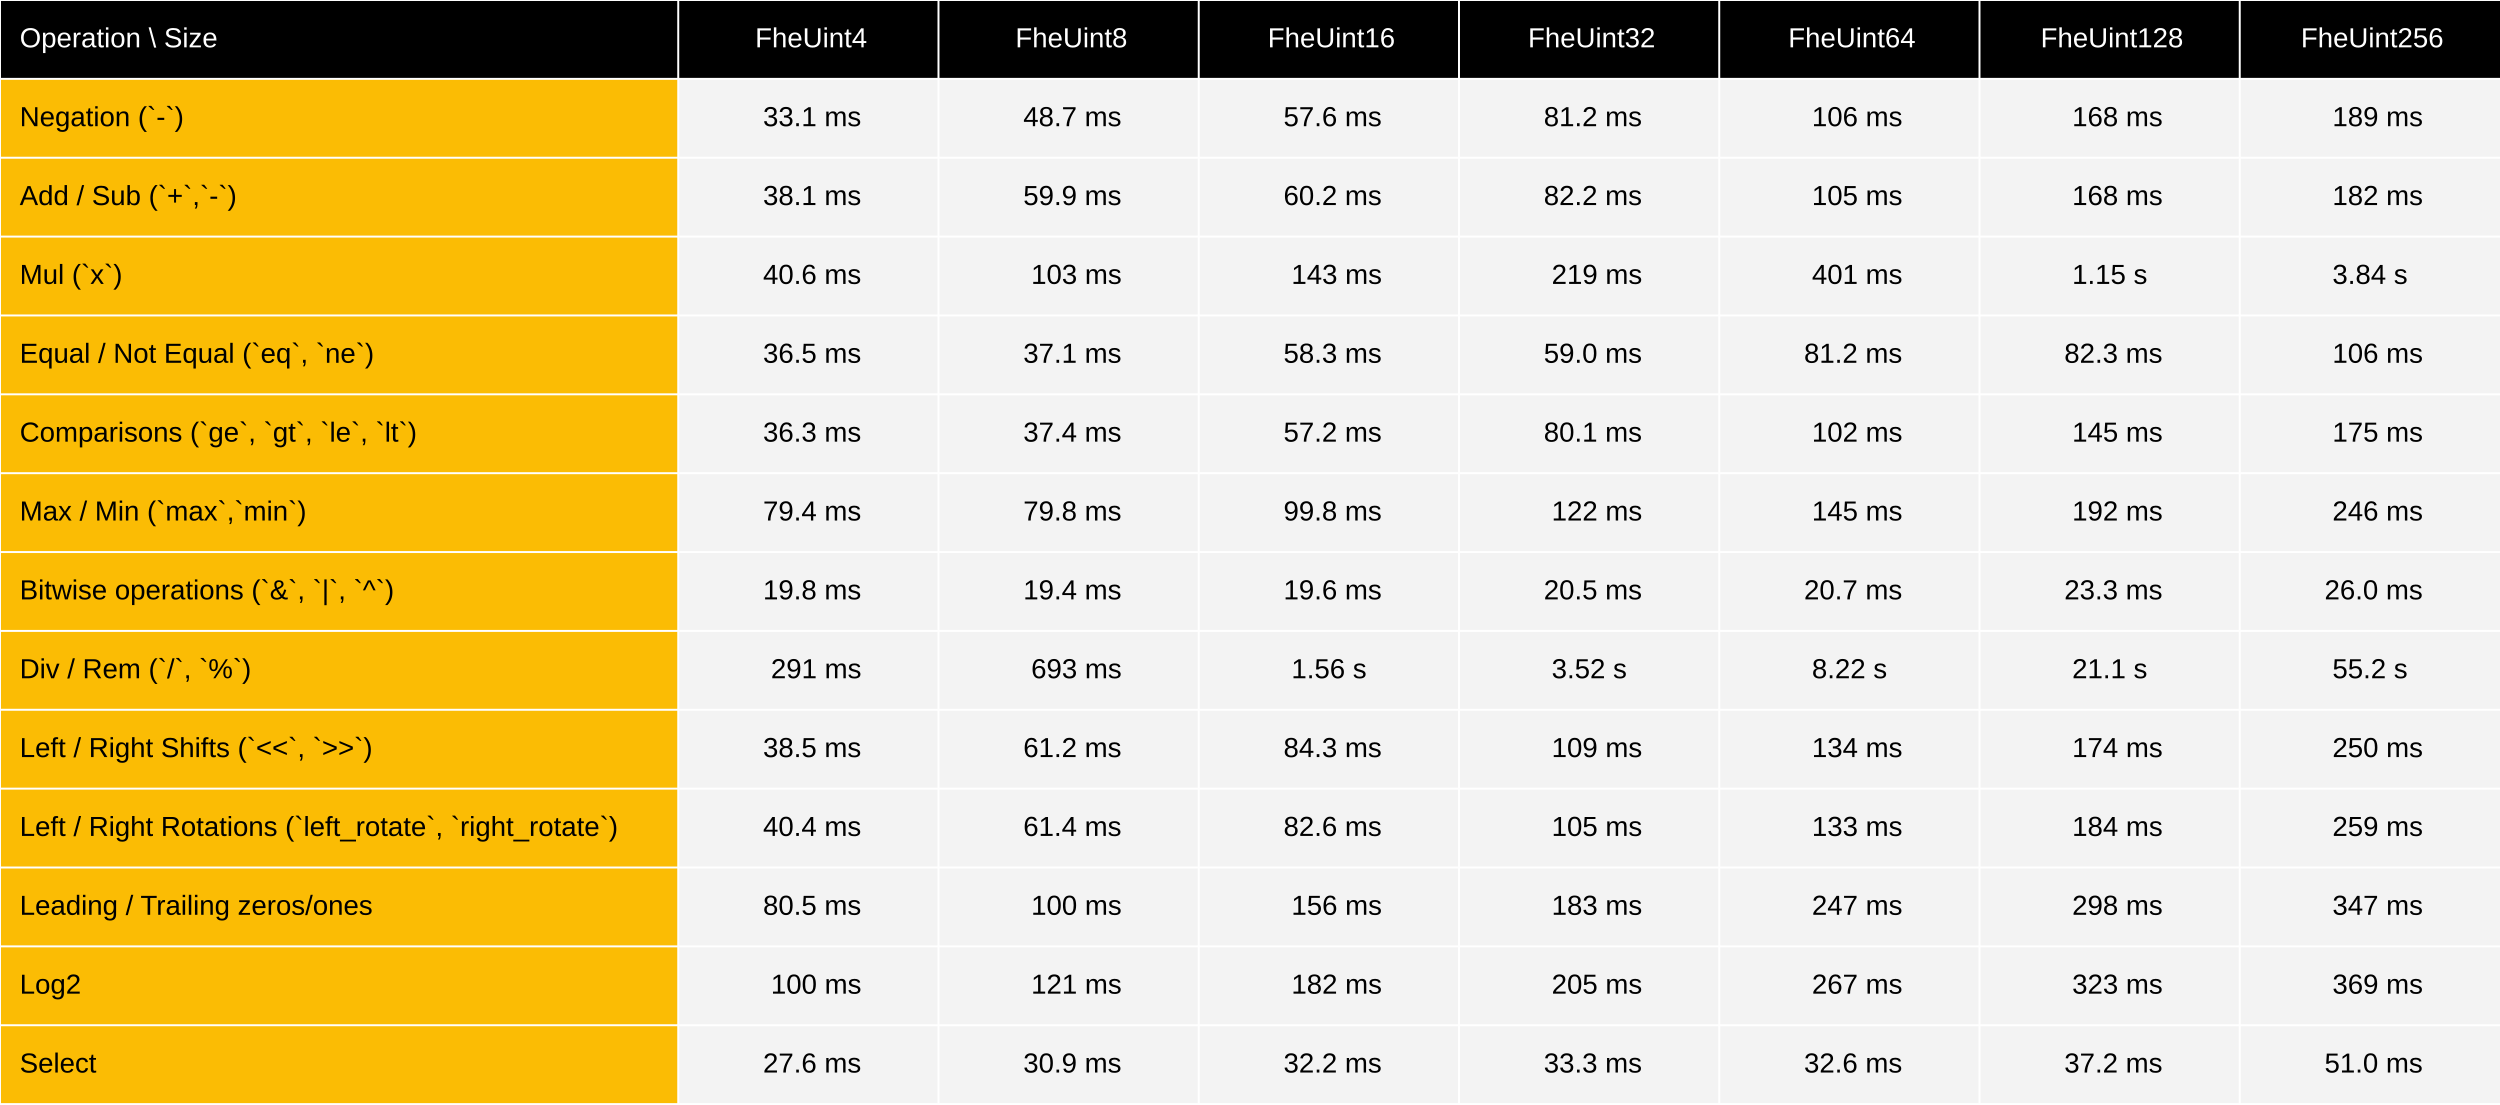
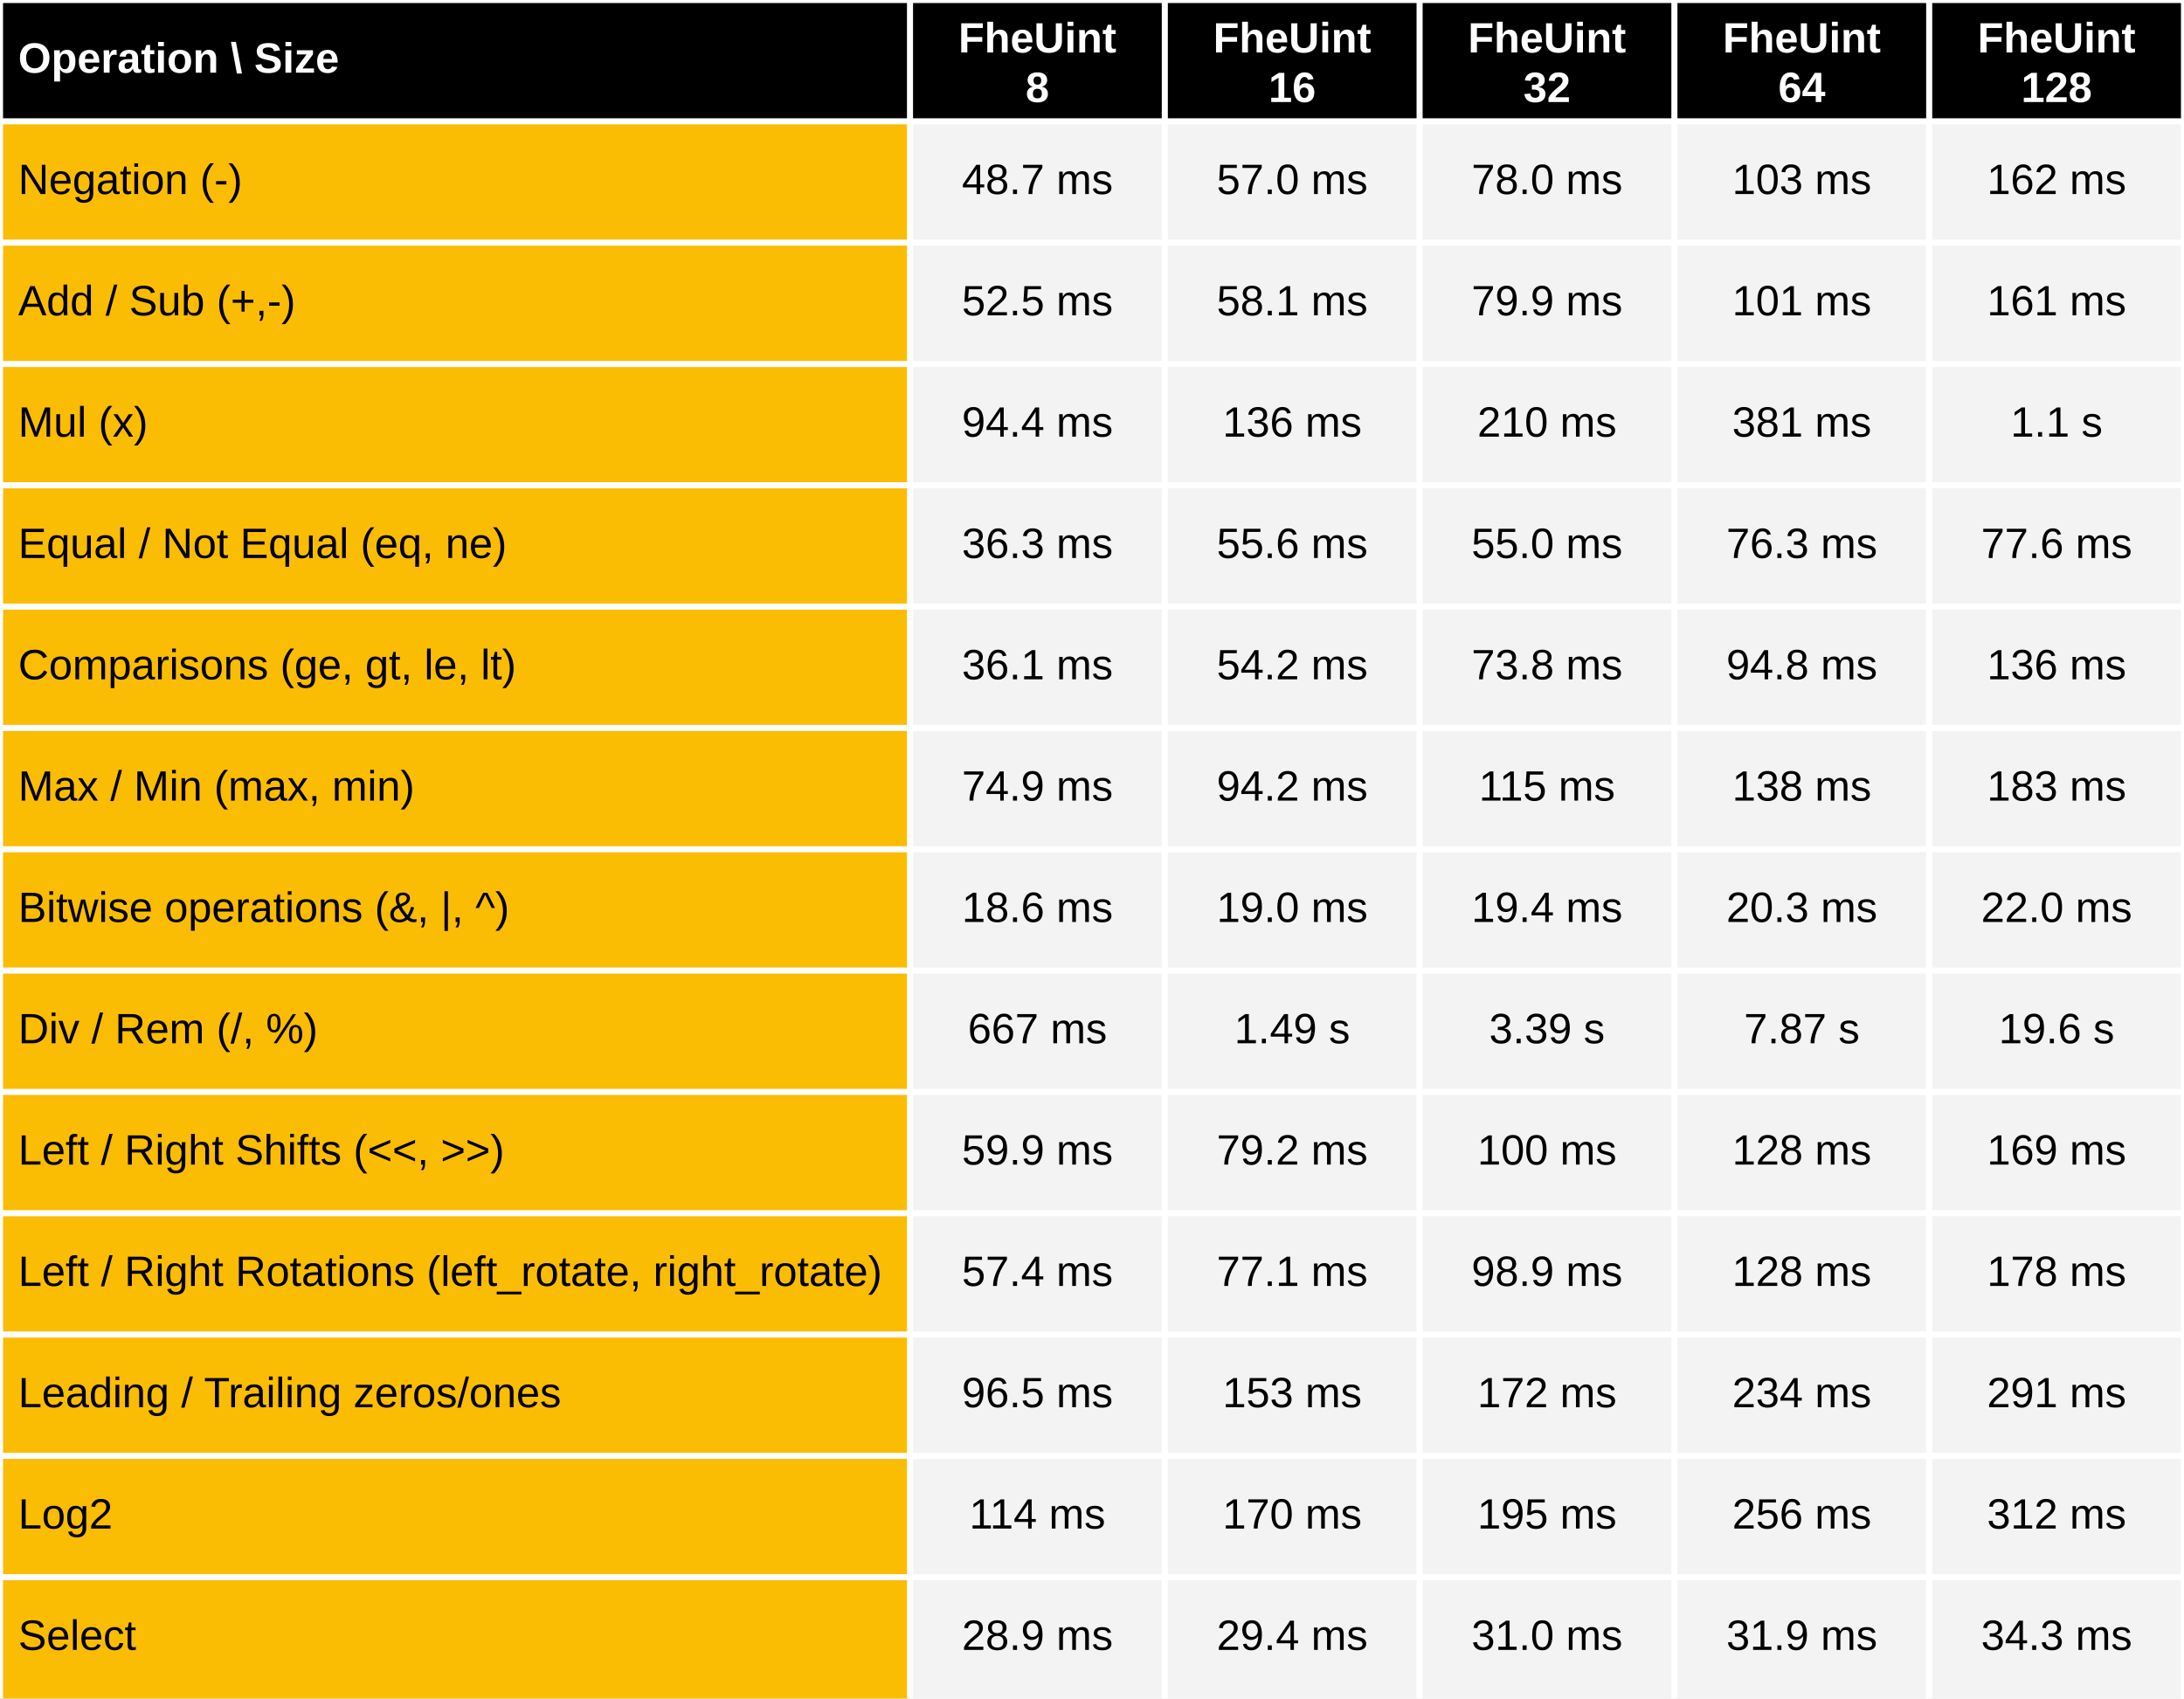
- <svg xmlns="http://www.w3.org/2000/svg" width="1268.0" height="560" viewBox="0 0 1268.0 560">
-   <rect x="0" y="0" width="1268.0" height="40" fill="black" />
-   <text x="10" y="24.0" fill="white" font-family="Arial" font-size="14">Operation \ Size</text>
-   <text x="383.0" y="24.0" fill="white" font-family="Arial" font-size="14">FheUint4</text>
-   <text x="515.0" y="24.0" fill="white" font-family="Arial" font-size="14">FheUint8</text>
-   <text x="643.0" y="24.0" fill="white" font-family="Arial" font-size="14">FheUint16</text>
-   <text x="775.0" y="24.0" fill="white" font-family="Arial" font-size="14">FheUint32</text>
-   <text x="907.0" y="24.0" fill="white" font-family="Arial" font-size="14">FheUint64</text>
-   <text x="1035.0" y="24.0" fill="white" font-family="Arial" font-size="14">FheUint128</text>
-   <text x="1167.0" y="24.0" fill="white" font-family="Arial" font-size="14">FheUint256</text>
-   <rect x="0" y="40" width="1268.0" height="40" fill="#fbbc04" />
-   <text x="10" y="64.0" fill="black" font-family="Arial" font-size="14">Negation (`-`)</text>
-   <rect x="344.0" y="40" width="1268.0" height="40" fill="#f3f3f3" />
-   <text x="387.0" y="64.0" fill="black" font-family="Arial" font-size="14">33.1 ms</text>
-   <rect x="476.0" y="40" width="1268.0" height="40" fill="#f3f3f3" />
-   <text x="519.0" y="64.0" fill="black" font-family="Arial" font-size="14">48.7 ms</text>
-   <rect x="608.0" y="40" width="1268.0" height="40" fill="#f3f3f3" />
-   <text x="651.0" y="64.0" fill="black" font-family="Arial" font-size="14">57.6 ms</text>
-   <rect x="740.0" y="40" width="1268.0" height="40" fill="#f3f3f3" />
-   <text x="783.0" y="64.0" fill="black" font-family="Arial" font-size="14">81.2 ms</text>
-   <rect x="872.0" y="40" width="1268.0" height="40" fill="#f3f3f3" />
-   <text x="919.0" y="64.0" fill="black" font-family="Arial" font-size="14">106 ms</text>
-   <rect x="1004.0" y="40" width="1268.0" height="40" fill="#f3f3f3" />
-   <text x="1051.0" y="64.0" fill="black" font-family="Arial" font-size="14">168 ms</text>
-   <rect x="1136.0" y="40" width="1268.0" height="40" fill="#f3f3f3" />
-   <text x="1183.0" y="64.0" fill="black" font-family="Arial" font-size="14">189 ms</text>
-   <rect x="0" y="80" width="1268.0" height="40" fill="#fbbc04" />
-   <text x="10" y="104.0" fill="black" font-family="Arial" font-size="14">Add / Sub (`+`,`-`)</text>
-   <rect x="344.0" y="80" width="1268.0" height="40" fill="#f3f3f3" />
-   <text x="387.0" y="104.0" fill="black" font-family="Arial" font-size="14">38.1 ms</text>
-   <rect x="476.0" y="80" width="1268.0" height="40" fill="#f3f3f3" />
-   <text x="519.0" y="104.0" fill="black" font-family="Arial" font-size="14">59.9 ms</text>
-   <rect x="608.0" y="80" width="1268.0" height="40" fill="#f3f3f3" />
-   <text x="651.0" y="104.0" fill="black" font-family="Arial" font-size="14">60.2 ms</text>
-   <rect x="740.0" y="80" width="1268.0" height="40" fill="#f3f3f3" />
-   <text x="783.0" y="104.0" fill="black" font-family="Arial" font-size="14">82.2 ms</text>
-   <rect x="872.0" y="80" width="1268.0" height="40" fill="#f3f3f3" />
-   <text x="919.0" y="104.0" fill="black" font-family="Arial" font-size="14">105 ms</text>
-   <rect x="1004.0" y="80" width="1268.0" height="40" fill="#f3f3f3" />
-   <text x="1051.0" y="104.0" fill="black" font-family="Arial" font-size="14">168 ms</text>
-   <rect x="1136.0" y="80" width="1268.0" height="40" fill="#f3f3f3" />
-   <text x="1183.0" y="104.0" fill="black" font-family="Arial" font-size="14">182 ms</text>
-   <rect x="0" y="120" width="1268.0" height="40" fill="#fbbc04" />
-   <text x="10" y="144.0" fill="black" font-family="Arial" font-size="14">Mul (`x`)</text>
-   <rect x="344.0" y="120" width="1268.0" height="40" fill="#f3f3f3" />
-   <text x="387.0" y="144.0" fill="black" font-family="Arial" font-size="14">40.6 ms</text>
-   <rect x="476.0" y="120" width="1268.0" height="40" fill="#f3f3f3" />
-   <text x="523.0" y="144.0" fill="black" font-family="Arial" font-size="14">103 ms</text>
-   <rect x="608.0" y="120" width="1268.0" height="40" fill="#f3f3f3" />
-   <text x="655.0" y="144.0" fill="black" font-family="Arial" font-size="14">143 ms</text>
-   <rect x="740.0" y="120" width="1268.0" height="40" fill="#f3f3f3" />
-   <text x="787.0" y="144.0" fill="black" font-family="Arial" font-size="14">219 ms</text>
-   <rect x="872.0" y="120" width="1268.0" height="40" fill="#f3f3f3" />
-   <text x="919.0" y="144.0" fill="black" font-family="Arial" font-size="14">401 ms</text>
-   <rect x="1004.0" y="120" width="1268.0" height="40" fill="#f3f3f3" />
-   <text x="1051.0" y="144.0" fill="black" font-family="Arial" font-size="14">1.15 s</text>
-   <rect x="1136.0" y="120" width="1268.0" height="40" fill="#f3f3f3" />
-   <text x="1183.0" y="144.0" fill="black" font-family="Arial" font-size="14">3.84 s</text>
-   <rect x="0" y="160" width="1268.0" height="40" fill="#fbbc04" />
-   <text x="10" y="184.0" fill="black" font-family="Arial" font-size="14">Equal / Not Equal (`eq`, `ne`)</text>
-   <rect x="344.0" y="160" width="1268.0" height="40" fill="#f3f3f3" />
-   <text x="387.0" y="184.0" fill="black" font-family="Arial" font-size="14">36.5 ms</text>
-   <rect x="476.0" y="160" width="1268.0" height="40" fill="#f3f3f3" />
-   <text x="519.0" y="184.0" fill="black" font-family="Arial" font-size="14">37.1 ms</text>
-   <rect x="608.0" y="160" width="1268.0" height="40" fill="#f3f3f3" />
-   <text x="651.0" y="184.0" fill="black" font-family="Arial" font-size="14">58.3 ms</text>
-   <rect x="740.0" y="160" width="1268.0" height="40" fill="#f3f3f3" />
-   <text x="783.0" y="184.0" fill="black" font-family="Arial" font-size="14">59.0 ms</text>
-   <rect x="872.0" y="160" width="1268.0" height="40" fill="#f3f3f3" />
-   <text x="915.0" y="184.0" fill="black" font-family="Arial" font-size="14">81.2 ms</text>
-   <rect x="1004.0" y="160" width="1268.0" height="40" fill="#f3f3f3" />
-   <text x="1047.0" y="184.0" fill="black" font-family="Arial" font-size="14">82.3 ms</text>
-   <rect x="1136.0" y="160" width="1268.0" height="40" fill="#f3f3f3" />
-   <text x="1183.0" y="184.0" fill="black" font-family="Arial" font-size="14">106 ms</text>
-   <rect x="0" y="200" width="1268.0" height="40" fill="#fbbc04" />
-   <text x="10" y="224.0" fill="black" font-family="Arial" font-size="14">Comparisons  (`ge`, `gt`, `le`, `lt`)</text>
-   <rect x="344.0" y="200" width="1268.0" height="40" fill="#f3f3f3" />
-   <text x="387.0" y="224.0" fill="black" font-family="Arial" font-size="14">36.3 ms</text>
-   <rect x="476.0" y="200" width="1268.0" height="40" fill="#f3f3f3" />
-   <text x="519.0" y="224.0" fill="black" font-family="Arial" font-size="14">37.4 ms</text>
-   <rect x="608.0" y="200" width="1268.0" height="40" fill="#f3f3f3" />
-   <text x="651.0" y="224.0" fill="black" font-family="Arial" font-size="14">57.2 ms</text>
-   <rect x="740.0" y="200" width="1268.0" height="40" fill="#f3f3f3" />
-   <text x="783.0" y="224.0" fill="black" font-family="Arial" font-size="14">80.1 ms</text>
-   <rect x="872.0" y="200" width="1268.0" height="40" fill="#f3f3f3" />
-   <text x="919.0" y="224.0" fill="black" font-family="Arial" font-size="14">102 ms</text>
-   <rect x="1004.0" y="200" width="1268.0" height="40" fill="#f3f3f3" />
-   <text x="1051.0" y="224.0" fill="black" font-family="Arial" font-size="14">145 ms</text>
-   <rect x="1136.0" y="200" width="1268.0" height="40" fill="#f3f3f3" />
-   <text x="1183.0" y="224.0" fill="black" font-family="Arial" font-size="14">175 ms</text>
-   <rect x="0" y="240" width="1268.0" height="40" fill="#fbbc04" />
-   <text x="10" y="264.0" fill="black" font-family="Arial" font-size="14">Max / Min   (`max`,`min`)</text>
-   <rect x="344.0" y="240" width="1268.0" height="40" fill="#f3f3f3" />
-   <text x="387.0" y="264.0" fill="black" font-family="Arial" font-size="14">79.4 ms</text>
-   <rect x="476.0" y="240" width="1268.0" height="40" fill="#f3f3f3" />
-   <text x="519.0" y="264.0" fill="black" font-family="Arial" font-size="14">79.8 ms</text>
-   <rect x="608.0" y="240" width="1268.0" height="40" fill="#f3f3f3" />
-   <text x="651.0" y="264.0" fill="black" font-family="Arial" font-size="14">99.8 ms</text>
-   <rect x="740.0" y="240" width="1268.0" height="40" fill="#f3f3f3" />
-   <text x="787.0" y="264.0" fill="black" font-family="Arial" font-size="14">122 ms</text>
-   <rect x="872.0" y="240" width="1268.0" height="40" fill="#f3f3f3" />
-   <text x="919.0" y="264.0" fill="black" font-family="Arial" font-size="14">145 ms</text>
-   <rect x="1004.0" y="240" width="1268.0" height="40" fill="#f3f3f3" />
-   <text x="1051.0" y="264.0" fill="black" font-family="Arial" font-size="14">192 ms</text>
-   <rect x="1136.0" y="240" width="1268.0" height="40" fill="#f3f3f3" />
-   <text x="1183.0" y="264.0" fill="black" font-family="Arial" font-size="14">246 ms</text>
-   <rect x="0" y="280" width="1268.0" height="40" fill="#fbbc04" />
-   <text x="10" y="304.0" fill="black" font-family="Arial" font-size="14">Bitwise operations (`&amp;`, `|`, `^`)</text>
-   <rect x="344.0" y="280" width="1268.0" height="40" fill="#f3f3f3" />
-   <text x="387.0" y="304.0" fill="black" font-family="Arial" font-size="14">19.8 ms</text>
-   <rect x="476.0" y="280" width="1268.0" height="40" fill="#f3f3f3" />
-   <text x="519.0" y="304.0" fill="black" font-family="Arial" font-size="14">19.4 ms</text>
-   <rect x="608.0" y="280" width="1268.0" height="40" fill="#f3f3f3" />
-   <text x="651.0" y="304.0" fill="black" font-family="Arial" font-size="14">19.6 ms</text>
-   <rect x="740.0" y="280" width="1268.0" height="40" fill="#f3f3f3" />
-   <text x="783.0" y="304.0" fill="black" font-family="Arial" font-size="14">20.5 ms</text>
-   <rect x="872.0" y="280" width="1268.0" height="40" fill="#f3f3f3" />
-   <text x="915.0" y="304.0" fill="black" font-family="Arial" font-size="14">20.7 ms</text>
-   <rect x="1004.0" y="280" width="1268.0" height="40" fill="#f3f3f3" />
-   <text x="1047.0" y="304.0" fill="black" font-family="Arial" font-size="14">23.3 ms</text>
-   <rect x="1136.0" y="280" width="1268.0" height="40" fill="#f3f3f3" />
-   <text x="1179.0" y="304.0" fill="black" font-family="Arial" font-size="14">26.0 ms</text>
-   <rect x="0" y="320" width="1268.0" height="40" fill="#fbbc04" />
-   <text x="10" y="344.0" fill="black" font-family="Arial" font-size="14">Div / Rem  (`/`, `%`)</text>
-   <rect x="344.0" y="320" width="1268.0" height="40" fill="#f3f3f3" />
-   <text x="391.0" y="344.0" fill="black" font-family="Arial" font-size="14">291 ms</text>
-   <rect x="476.0" y="320" width="1268.0" height="40" fill="#f3f3f3" />
-   <text x="523.0" y="344.0" fill="black" font-family="Arial" font-size="14">693 ms</text>
-   <rect x="608.0" y="320" width="1268.0" height="40" fill="#f3f3f3" />
-   <text x="655.0" y="344.0" fill="black" font-family="Arial" font-size="14">1.56 s</text>
-   <rect x="740.0" y="320" width="1268.0" height="40" fill="#f3f3f3" />
-   <text x="787.0" y="344.0" fill="black" font-family="Arial" font-size="14">3.52 s</text>
-   <rect x="872.0" y="320" width="1268.0" height="40" fill="#f3f3f3" />
-   <text x="919.0" y="344.0" fill="black" font-family="Arial" font-size="14">8.22 s</text>
-   <rect x="1004.0" y="320" width="1268.0" height="40" fill="#f3f3f3" />
-   <text x="1051.0" y="344.0" fill="black" font-family="Arial" font-size="14">21.1 s</text>
-   <rect x="1136.0" y="320" width="1268.0" height="40" fill="#f3f3f3" />
-   <text x="1183.0" y="344.0" fill="black" font-family="Arial" font-size="14">55.2 s</text>
-   <rect x="0" y="360" width="1268.0" height="40" fill="#fbbc04" />
-   <text x="10" y="384.0" fill="black" font-family="Arial" font-size="14">Left / Right Shifts (`&lt;&lt;`, `&gt;&gt;`)</text>
-   <rect x="344.0" y="360" width="1268.0" height="40" fill="#f3f3f3" />
-   <text x="387.0" y="384.0" fill="black" font-family="Arial" font-size="14">38.5 ms</text>
-   <rect x="476.0" y="360" width="1268.0" height="40" fill="#f3f3f3" />
-   <text x="519.0" y="384.0" fill="black" font-family="Arial" font-size="14">61.2 ms</text>
-   <rect x="608.0" y="360" width="1268.0" height="40" fill="#f3f3f3" />
-   <text x="651.0" y="384.0" fill="black" font-family="Arial" font-size="14">84.3 ms</text>
-   <rect x="740.0" y="360" width="1268.0" height="40" fill="#f3f3f3" />
-   <text x="787.0" y="384.0" fill="black" font-family="Arial" font-size="14">109 ms</text>
-   <rect x="872.0" y="360" width="1268.0" height="40" fill="#f3f3f3" />
-   <text x="919.0" y="384.0" fill="black" font-family="Arial" font-size="14">134 ms</text>
-   <rect x="1004.0" y="360" width="1268.0" height="40" fill="#f3f3f3" />
-   <text x="1051.0" y="384.0" fill="black" font-family="Arial" font-size="14">174 ms</text>
-   <rect x="1136.0" y="360" width="1268.0" height="40" fill="#f3f3f3" />
-   <text x="1183.0" y="384.0" fill="black" font-family="Arial" font-size="14">250 ms</text>
-   <rect x="0" y="400" width="1268.0" height="40" fill="#fbbc04" />
-   <text x="10" y="424.0" fill="black" font-family="Arial" font-size="14">Left / Right Rotations (`left_rotate`, `right_rotate`)</text>
-   <rect x="344.0" y="400" width="1268.0" height="40" fill="#f3f3f3" />
-   <text x="387.0" y="424.0" fill="black" font-family="Arial" font-size="14">40.4 ms</text>
-   <rect x="476.0" y="400" width="1268.0" height="40" fill="#f3f3f3" />
-   <text x="519.0" y="424.0" fill="black" font-family="Arial" font-size="14">61.4 ms</text>
-   <rect x="608.0" y="400" width="1268.0" height="40" fill="#f3f3f3" />
-   <text x="651.0" y="424.0" fill="black" font-family="Arial" font-size="14">82.6 ms</text>
-   <rect x="740.0" y="400" width="1268.0" height="40" fill="#f3f3f3" />
-   <text x="787.0" y="424.0" fill="black" font-family="Arial" font-size="14">105 ms</text>
-   <rect x="872.0" y="400" width="1268.0" height="40" fill="#f3f3f3" />
-   <text x="919.0" y="424.0" fill="black" font-family="Arial" font-size="14">133 ms</text>
-   <rect x="1004.0" y="400" width="1268.0" height="40" fill="#f3f3f3" />
-   <text x="1051.0" y="424.0" fill="black" font-family="Arial" font-size="14">184 ms</text>
-   <rect x="1136.0" y="400" width="1268.0" height="40" fill="#f3f3f3" />
-   <text x="1183.0" y="424.0" fill="black" font-family="Arial" font-size="14">259 ms</text>
-   <rect x="0" y="440" width="1268.0" height="40" fill="#fbbc04" />
-   <text x="10" y="464.0" fill="black" font-family="Arial" font-size="14">Leading / Trailing zeros/ones</text>
-   <rect x="344.0" y="440" width="1268.0" height="40" fill="#f3f3f3" />
-   <text x="387.0" y="464.0" fill="black" font-family="Arial" font-size="14">80.5 ms</text>
-   <rect x="476.0" y="440" width="1268.0" height="40" fill="#f3f3f3" />
-   <text x="523.0" y="464.0" fill="black" font-family="Arial" font-size="14">100 ms</text>
-   <rect x="608.0" y="440" width="1268.0" height="40" fill="#f3f3f3" />
-   <text x="655.0" y="464.0" fill="black" font-family="Arial" font-size="14">156 ms</text>
-   <rect x="740.0" y="440" width="1268.0" height="40" fill="#f3f3f3" />
-   <text x="787.0" y="464.0" fill="black" font-family="Arial" font-size="14">183 ms</text>
-   <rect x="872.0" y="440" width="1268.0" height="40" fill="#f3f3f3" />
-   <text x="919.0" y="464.0" fill="black" font-family="Arial" font-size="14">247 ms</text>
-   <rect x="1004.0" y="440" width="1268.0" height="40" fill="#f3f3f3" />
-   <text x="1051.0" y="464.0" fill="black" font-family="Arial" font-size="14">298 ms</text>
-   <rect x="1136.0" y="440" width="1268.0" height="40" fill="#f3f3f3" />
-   <text x="1183.0" y="464.0" fill="black" font-family="Arial" font-size="14">347 ms</text>
-   <rect x="0" y="480" width="1268.0" height="40" fill="#fbbc04" />
-   <text x="10" y="504.0" fill="black" font-family="Arial" font-size="14">Log2</text>
-   <rect x="344.0" y="480" width="1268.0" height="40" fill="#f3f3f3" />
-   <text x="391.0" y="504.0" fill="black" font-family="Arial" font-size="14">100 ms</text>
-   <rect x="476.0" y="480" width="1268.0" height="40" fill="#f3f3f3" />
-   <text x="523.0" y="504.0" fill="black" font-family="Arial" font-size="14">121 ms</text>
-   <rect x="608.0" y="480" width="1268.0" height="40" fill="#f3f3f3" />
-   <text x="655.0" y="504.0" fill="black" font-family="Arial" font-size="14">182 ms</text>
-   <rect x="740.0" y="480" width="1268.0" height="40" fill="#f3f3f3" />
-   <text x="787.0" y="504.0" fill="black" font-family="Arial" font-size="14">205 ms</text>
-   <rect x="872.0" y="480" width="1268.0" height="40" fill="#f3f3f3" />
-   <text x="919.0" y="504.0" fill="black" font-family="Arial" font-size="14">267 ms</text>
-   <rect x="1004.0" y="480" width="1268.0" height="40" fill="#f3f3f3" />
-   <text x="1051.0" y="504.0" fill="black" font-family="Arial" font-size="14">323 ms</text>
-   <rect x="1136.0" y="480" width="1268.0" height="40" fill="#f3f3f3" />
-   <text x="1183.0" y="504.0" fill="black" font-family="Arial" font-size="14">369 ms</text>
-   <rect x="0" y="520" width="1268.0" height="40" fill="#fbbc04" />
-   <text x="10" y="544.0" fill="black" font-family="Arial" font-size="14">Select</text>
-   <rect x="344.0" y="520" width="1268.0" height="40" fill="#f3f3f3" />
-   <text x="387.0" y="544.0" fill="black" font-family="Arial" font-size="14">27.6 ms</text>
-   <rect x="476.0" y="520" width="1268.0" height="40" fill="#f3f3f3" />
-   <text x="519.0" y="544.0" fill="black" font-family="Arial" font-size="14">30.9 ms</text>
-   <rect x="608.0" y="520" width="1268.0" height="40" fill="#f3f3f3" />
-   <text x="651.0" y="544.0" fill="black" font-family="Arial" font-size="14">32.2 ms</text>
-   <rect x="740.0" y="520" width="1268.0" height="40" fill="#f3f3f3" />
-   <text x="783.0" y="544.0" fill="black" font-family="Arial" font-size="14">33.3 ms</text>
-   <rect x="872.0" y="520" width="1268.0" height="40" fill="#f3f3f3" />
-   <text x="915.0" y="544.0" fill="black" font-family="Arial" font-size="14">32.6 ms</text>
-   <rect x="1004.0" y="520" width="1268.0" height="40" fill="#f3f3f3" />
-   <text x="1047.0" y="544.0" fill="black" font-family="Arial" font-size="14">37.2 ms</text>
-   <rect x="1136.0" y="520" width="1268.0" height="40" fill="#f3f3f3" />
-   <text x="1179.0" y="544.0" fill="black" font-family="Arial" font-size="14">51.0 ms</text>
-   <line x1="0" y1="0" x2="0" y2="560" stroke="white" />
-   <line x1="344.0" y1="0" x2="344.0" y2="560" stroke="white" />
-   <line x1="476.0" y1="0" x2="476.0" y2="560" stroke="white" />
-   <line x1="608.0" y1="0" x2="608.0" y2="560" stroke="white" />
-   <line x1="740.0" y1="0" x2="740.0" y2="560" stroke="white" />
-   <line x1="872.0" y1="0" x2="872.0" y2="560" stroke="white" />
-   <line x1="1004.0" y1="0" x2="1004.0" y2="560" stroke="white" />
-   <line x1="1136.0" y1="0" x2="1136.0" y2="560" stroke="white" />
-   <line x1="0" y1="0" x2="1268.0" y2="0" stroke="white" />
-   <line x1="0" y1="40" x2="1268.0" y2="40" stroke="white" />
-   <line x1="0" y1="80" x2="1268.0" y2="80" stroke="white" />
-   <line x1="0" y1="120" x2="1268.0" y2="120" stroke="white" />
-   <line x1="0" y1="160" x2="1268.0" y2="160" stroke="white" />
-   <line x1="0" y1="200" x2="1268.0" y2="200" stroke="white" />
-   <line x1="0" y1="240" x2="1268.0" y2="240" stroke="white" />
-   <line x1="0" y1="280" x2="1268.0" y2="280" stroke="white" />
-   <line x1="0" y1="320" x2="1268.0" y2="320" stroke="white" />
-   <line x1="0" y1="360" x2="1268.0" y2="360" stroke="white" />
-   <line x1="0" y1="400" x2="1268.0" y2="400" stroke="white" />
-   <line x1="0" y1="440" x2="1268.0" y2="440" stroke="white" />
-   <line x1="0" y1="480" x2="1268.0" y2="480" stroke="white" />
-   <line x1="0" y1="520" x2="1268.0" y2="520" stroke="white" />
-   <line x1="0" y1="560" x2="1268.0" y2="560" stroke="white" />
+ <svg xmlns="http://www.w3.org/2000/svg" viewBox="0 0 720 560" preserveAspectRatio="meet" width="100%" height="560">
+   <rect x="0" y="0" width="720" height="40" fill="black" />
+   <text dominant-baseline="middle" text-anchor="start" font-family="Arial" font-size="14" font-weight="bold" fill="white" x="6" y="20.0">Operation \ Size</text>
+   <text dominant-baseline="middle" text-anchor="middle" font-family="Arial" font-size="14" font-weight="bold" fill="white" x="342.0" y="13.333">FheUint</text>
+   <text dominant-baseline="middle" text-anchor="middle" font-family="Arial" font-size="14" font-weight="bold" fill="white" x="342.0" y="29.667">8</text>
+   <text dominant-baseline="middle" text-anchor="middle" font-family="Arial" font-size="14" font-weight="bold" fill="white" x="426.0" y="13.333">FheUint</text>
+   <text dominant-baseline="middle" text-anchor="middle" font-family="Arial" font-size="14" font-weight="bold" fill="white" x="426.0" y="29.667">16</text>
+   <text dominant-baseline="middle" text-anchor="middle" font-family="Arial" font-size="14" font-weight="bold" fill="white" x="510.0" y="13.333">FheUint</text>
+   <text dominant-baseline="middle" text-anchor="middle" font-family="Arial" font-size="14" font-weight="bold" fill="white" x="510.0" y="29.667">32</text>
+   <text dominant-baseline="middle" text-anchor="middle" font-family="Arial" font-size="14" font-weight="bold" fill="white" x="594.0" y="13.333">FheUint</text>
+   <text dominant-baseline="middle" text-anchor="middle" font-family="Arial" font-size="14" font-weight="bold" fill="white" x="594.0" y="29.667">64</text>
+   <text dominant-baseline="middle" text-anchor="middle" font-family="Arial" font-size="14" font-weight="bold" fill="white" x="678.0" y="13.333">FheUint</text>
+   <text dominant-baseline="middle" text-anchor="middle" font-family="Arial" font-size="14" font-weight="bold" fill="white" x="678.0" y="29.667">128</text>
+   <rect x="0" y="40" width="300" height="520" fill="#fbbc04" />
+   <rect x="300" y="40" width="420" height="520" fill="#f3f3f3" />
+   <text dominant-baseline="middle" text-anchor="start" font-family="Arial" font-size="14" font-weight="normal" fill="black" x="6" y="60.0">Negation (-)</text>
+   <text dominant-baseline="middle" text-anchor="middle" font-family="Arial" font-size="14" font-weight="normal" fill="black" x="342.0" y="60.0">48.7 ms</text>
+   <text dominant-baseline="middle" text-anchor="middle" font-family="Arial" font-size="14" font-weight="normal" fill="black" x="426.0" y="60.0">57.0 ms</text>
+   <text dominant-baseline="middle" text-anchor="middle" font-family="Arial" font-size="14" font-weight="normal" fill="black" x="510.0" y="60.0">78.0 ms</text>
+   <text dominant-baseline="middle" text-anchor="middle" font-family="Arial" font-size="14" font-weight="normal" fill="black" x="594.0" y="60.0">103 ms</text>
+   <text dominant-baseline="middle" text-anchor="middle" font-family="Arial" font-size="14" font-weight="normal" fill="black" x="678.0" y="60.0">162 ms</text>
+   <text dominant-baseline="middle" text-anchor="start" font-family="Arial" font-size="14" font-weight="normal" fill="black" x="6" y="100.0">Add / Sub (+,-)</text>
+   <text dominant-baseline="middle" text-anchor="middle" font-family="Arial" font-size="14" font-weight="normal" fill="black" x="342.0" y="100.0">52.5 ms</text>
+   <text dominant-baseline="middle" text-anchor="middle" font-family="Arial" font-size="14" font-weight="normal" fill="black" x="426.0" y="100.0">58.1 ms</text>
+   <text dominant-baseline="middle" text-anchor="middle" font-family="Arial" font-size="14" font-weight="normal" fill="black" x="510.0" y="100.0">79.9 ms</text>
+   <text dominant-baseline="middle" text-anchor="middle" font-family="Arial" font-size="14" font-weight="normal" fill="black" x="594.0" y="100.0">101 ms</text>
+   <text dominant-baseline="middle" text-anchor="middle" font-family="Arial" font-size="14" font-weight="normal" fill="black" x="678.0" y="100.0">161 ms</text>
+   <text dominant-baseline="middle" text-anchor="start" font-family="Arial" font-size="14" font-weight="normal" fill="black" x="6" y="140.0">Mul (x)</text>
+   <text dominant-baseline="middle" text-anchor="middle" font-family="Arial" font-size="14" font-weight="normal" fill="black" x="342.0" y="140.0">94.4 ms</text>
+   <text dominant-baseline="middle" text-anchor="middle" font-family="Arial" font-size="14" font-weight="normal" fill="black" x="426.0" y="140.0">136 ms</text>
+   <text dominant-baseline="middle" text-anchor="middle" font-family="Arial" font-size="14" font-weight="normal" fill="black" x="510.0" y="140.0">210 ms</text>
+   <text dominant-baseline="middle" text-anchor="middle" font-family="Arial" font-size="14" font-weight="normal" fill="black" x="594.0" y="140.0">381 ms</text>
+   <text dominant-baseline="middle" text-anchor="middle" font-family="Arial" font-size="14" font-weight="normal" fill="black" x="678.0" y="140.0">1.1 s</text>
+   <text dominant-baseline="middle" text-anchor="start" font-family="Arial" font-size="14" font-weight="normal" fill="black" x="6" y="180.0">Equal / Not Equal (eq, ne)</text>
+   <text dominant-baseline="middle" text-anchor="middle" font-family="Arial" font-size="14" font-weight="normal" fill="black" x="342.0" y="180.0">36.3 ms</text>
+   <text dominant-baseline="middle" text-anchor="middle" font-family="Arial" font-size="14" font-weight="normal" fill="black" x="426.0" y="180.0">55.6 ms</text>
+   <text dominant-baseline="middle" text-anchor="middle" font-family="Arial" font-size="14" font-weight="normal" fill="black" x="510.0" y="180.0">55.0 ms</text>
+   <text dominant-baseline="middle" text-anchor="middle" font-family="Arial" font-size="14" font-weight="normal" fill="black" x="594.0" y="180.0">76.3 ms</text>
+   <text dominant-baseline="middle" text-anchor="middle" font-family="Arial" font-size="14" font-weight="normal" fill="black" x="678.0" y="180.0">77.6 ms</text>
+   <text dominant-baseline="middle" text-anchor="start" font-family="Arial" font-size="14" font-weight="normal" fill="black" x="6" y="220.0">Comparisons (ge, gt, le, lt)</text>
+   <text dominant-baseline="middle" text-anchor="middle" font-family="Arial" font-size="14" font-weight="normal" fill="black" x="342.0" y="220.0">36.1 ms</text>
+   <text dominant-baseline="middle" text-anchor="middle" font-family="Arial" font-size="14" font-weight="normal" fill="black" x="426.0" y="220.0">54.2 ms</text>
+   <text dominant-baseline="middle" text-anchor="middle" font-family="Arial" font-size="14" font-weight="normal" fill="black" x="510.0" y="220.0">73.8 ms</text>
+   <text dominant-baseline="middle" text-anchor="middle" font-family="Arial" font-size="14" font-weight="normal" fill="black" x="594.0" y="220.0">94.8 ms</text>
+   <text dominant-baseline="middle" text-anchor="middle" font-family="Arial" font-size="14" font-weight="normal" fill="black" x="678.0" y="220.0">136 ms</text>
+   <text dominant-baseline="middle" text-anchor="start" font-family="Arial" font-size="14" font-weight="normal" fill="black" x="6" y="260.0">Max / Min (max, min)</text>
+   <text dominant-baseline="middle" text-anchor="middle" font-family="Arial" font-size="14" font-weight="normal" fill="black" x="342.0" y="260.0">74.9 ms</text>
+   <text dominant-baseline="middle" text-anchor="middle" font-family="Arial" font-size="14" font-weight="normal" fill="black" x="426.0" y="260.0">94.2 ms</text>
+   <text dominant-baseline="middle" text-anchor="middle" font-family="Arial" font-size="14" font-weight="normal" fill="black" x="510.0" y="260.0">115 ms</text>
+   <text dominant-baseline="middle" text-anchor="middle" font-family="Arial" font-size="14" font-weight="normal" fill="black" x="594.0" y="260.0">138 ms</text>
+   <text dominant-baseline="middle" text-anchor="middle" font-family="Arial" font-size="14" font-weight="normal" fill="black" x="678.0" y="260.0">183 ms</text>
+   <text dominant-baseline="middle" text-anchor="start" font-family="Arial" font-size="14" font-weight="normal" fill="black" x="6" y="300.0">Bitwise operations (&amp;, |, ^)</text>
+   <text dominant-baseline="middle" text-anchor="middle" font-family="Arial" font-size="14" font-weight="normal" fill="black" x="342.0" y="300.0">18.6 ms</text>
+   <text dominant-baseline="middle" text-anchor="middle" font-family="Arial" font-size="14" font-weight="normal" fill="black" x="426.0" y="300.0">19.0 ms</text>
+   <text dominant-baseline="middle" text-anchor="middle" font-family="Arial" font-size="14" font-weight="normal" fill="black" x="510.0" y="300.0">19.4 ms</text>
+   <text dominant-baseline="middle" text-anchor="middle" font-family="Arial" font-size="14" font-weight="normal" fill="black" x="594.0" y="300.0">20.3 ms</text>
+   <text dominant-baseline="middle" text-anchor="middle" font-family="Arial" font-size="14" font-weight="normal" fill="black" x="678.0" y="300.0">22.0 ms</text>
+   <text dominant-baseline="middle" text-anchor="start" font-family="Arial" font-size="14" font-weight="normal" fill="black" x="6" y="340.0">Div / Rem  (/, %)</text>
+   <text dominant-baseline="middle" text-anchor="middle" font-family="Arial" font-size="14" font-weight="normal" fill="black" x="342.0" y="340.0">667 ms</text>
+   <text dominant-baseline="middle" text-anchor="middle" font-family="Arial" font-size="14" font-weight="normal" fill="black" x="426.0" y="340.0">1.49 s</text>
+   <text dominant-baseline="middle" text-anchor="middle" font-family="Arial" font-size="14" font-weight="normal" fill="black" x="510.0" y="340.0">3.39 s</text>
+   <text dominant-baseline="middle" text-anchor="middle" font-family="Arial" font-size="14" font-weight="normal" fill="black" x="594.0" y="340.0">7.87 s</text>
+   <text dominant-baseline="middle" text-anchor="middle" font-family="Arial" font-size="14" font-weight="normal" fill="black" x="678.0" y="340.0">19.6 s</text>
+   <text dominant-baseline="middle" text-anchor="start" font-family="Arial" font-size="14" font-weight="normal" fill="black" x="6" y="380.0">Left / Right Shifts (&lt;&lt;, &gt;&gt;)</text>
+   <text dominant-baseline="middle" text-anchor="middle" font-family="Arial" font-size="14" font-weight="normal" fill="black" x="342.0" y="380.0">59.9 ms</text>
+   <text dominant-baseline="middle" text-anchor="middle" font-family="Arial" font-size="14" font-weight="normal" fill="black" x="426.0" y="380.0">79.2 ms</text>
+   <text dominant-baseline="middle" text-anchor="middle" font-family="Arial" font-size="14" font-weight="normal" fill="black" x="510.0" y="380.0">100 ms</text>
+   <text dominant-baseline="middle" text-anchor="middle" font-family="Arial" font-size="14" font-weight="normal" fill="black" x="594.0" y="380.0">128 ms</text>
+   <text dominant-baseline="middle" text-anchor="middle" font-family="Arial" font-size="14" font-weight="normal" fill="black" x="678.0" y="380.0">169 ms</text>
+   <text dominant-baseline="middle" text-anchor="start" font-family="Arial" font-size="14" font-weight="normal" fill="black" x="6" y="420.0">Left / Right Rotations (left_rotate, right_rotate)</text>
+   <text dominant-baseline="middle" text-anchor="middle" font-family="Arial" font-size="14" font-weight="normal" fill="black" x="342.0" y="420.0">57.4 ms</text>
+   <text dominant-baseline="middle" text-anchor="middle" font-family="Arial" font-size="14" font-weight="normal" fill="black" x="426.0" y="420.0">77.1 ms</text>
+   <text dominant-baseline="middle" text-anchor="middle" font-family="Arial" font-size="14" font-weight="normal" fill="black" x="510.0" y="420.0">98.9 ms</text>
+   <text dominant-baseline="middle" text-anchor="middle" font-family="Arial" font-size="14" font-weight="normal" fill="black" x="594.0" y="420.0">128 ms</text>
+   <text dominant-baseline="middle" text-anchor="middle" font-family="Arial" font-size="14" font-weight="normal" fill="black" x="678.0" y="420.0">178 ms</text>
+   <text dominant-baseline="middle" text-anchor="start" font-family="Arial" font-size="14" font-weight="normal" fill="black" x="6" y="460.0">Leading / Trailing zeros/ones</text>
+   <text dominant-baseline="middle" text-anchor="middle" font-family="Arial" font-size="14" font-weight="normal" fill="black" x="342.0" y="460.0">96.5 ms</text>
+   <text dominant-baseline="middle" text-anchor="middle" font-family="Arial" font-size="14" font-weight="normal" fill="black" x="426.0" y="460.0">153 ms</text>
+   <text dominant-baseline="middle" text-anchor="middle" font-family="Arial" font-size="14" font-weight="normal" fill="black" x="510.0" y="460.0">172 ms</text>
+   <text dominant-baseline="middle" text-anchor="middle" font-family="Arial" font-size="14" font-weight="normal" fill="black" x="594.0" y="460.0">234 ms</text>
+   <text dominant-baseline="middle" text-anchor="middle" font-family="Arial" font-size="14" font-weight="normal" fill="black" x="678.0" y="460.0">291 ms</text>
+   <text dominant-baseline="middle" text-anchor="start" font-family="Arial" font-size="14" font-weight="normal" fill="black" x="6" y="500.0">Log2</text>
+   <text dominant-baseline="middle" text-anchor="middle" font-family="Arial" font-size="14" font-weight="normal" fill="black" x="342.0" y="500.0">114 ms</text>
+   <text dominant-baseline="middle" text-anchor="middle" font-family="Arial" font-size="14" font-weight="normal" fill="black" x="426.0" y="500.0">170 ms</text>
+   <text dominant-baseline="middle" text-anchor="middle" font-family="Arial" font-size="14" font-weight="normal" fill="black" x="510.0" y="500.0">195 ms</text>
+   <text dominant-baseline="middle" text-anchor="middle" font-family="Arial" font-size="14" font-weight="normal" fill="black" x="594.0" y="500.0">256 ms</text>
+   <text dominant-baseline="middle" text-anchor="middle" font-family="Arial" font-size="14" font-weight="normal" fill="black" x="678.0" y="500.0">312 ms</text>
+   <text dominant-baseline="middle" text-anchor="start" font-family="Arial" font-size="14" font-weight="normal" fill="black" x="6" y="540.0">Select</text>
+   <text dominant-baseline="middle" text-anchor="middle" font-family="Arial" font-size="14" font-weight="normal" fill="black" x="342.0" y="540.0">28.9 ms</text>
+   <text dominant-baseline="middle" text-anchor="middle" font-family="Arial" font-size="14" font-weight="normal" fill="black" x="426.0" y="540.0">29.4 ms</text>
+   <text dominant-baseline="middle" text-anchor="middle" font-family="Arial" font-size="14" font-weight="normal" fill="black" x="510.0" y="540.0">31.0 ms</text>
+   <text dominant-baseline="middle" text-anchor="middle" font-family="Arial" font-size="14" font-weight="normal" fill="black" x="594.0" y="540.0">31.9 ms</text>
+   <text dominant-baseline="middle" text-anchor="middle" font-family="Arial" font-size="14" font-weight="normal" fill="black" x="678.0" y="540.0">34.3 ms</text>
+   <line stroke="white" stroke-width="2" x1="0" y1="0" x2="720" y2="0" />
+   <line stroke="white" stroke-width="2" x1="0" y1="40" x2="720" y2="40" />
+   <line stroke="white" stroke-width="2" x1="0" y1="80" x2="720" y2="80" />
+   <line stroke="white" stroke-width="2" x1="0" y1="120" x2="720" y2="120" />
+   <line stroke="white" stroke-width="2" x1="0" y1="160" x2="720" y2="160" />
+   <line stroke="white" stroke-width="2" x1="0" y1="200" x2="720" y2="200" />
+   <line stroke="white" stroke-width="2" x1="0" y1="240" x2="720" y2="240" />
+   <line stroke="white" stroke-width="2" x1="0" y1="280" x2="720" y2="280" />
+   <line stroke="white" stroke-width="2" x1="0" y1="320" x2="720" y2="320" />
+   <line stroke="white" stroke-width="2" x1="0" y1="360" x2="720" y2="360" />
+   <line stroke="white" stroke-width="2" x1="0" y1="400" x2="720" y2="400" />
+   <line stroke="white" stroke-width="2" x1="0" y1="440" x2="720" y2="440" />
+   <line stroke="white" stroke-width="2" x1="0" y1="480" x2="720" y2="480" />
+   <line stroke="white" stroke-width="2" x1="0" y1="520" x2="720" y2="520" />
+   <line stroke="white" stroke-width="2" x1="0" y1="0" x2="0" y2="560" />
+   <line stroke="white" stroke-width="2" x1="300.0" y1="0" x2="300.0" y2="560" />
+   <line stroke="white" stroke-width="2" x1="384.0" y1="0" x2="384.0" y2="560" />
+   <line stroke="white" stroke-width="2" x1="468.0" y1="0" x2="468.0" y2="560" />
+   <line stroke="white" stroke-width="2" x1="552.0" y1="0" x2="552.0" y2="560" />
+   <line stroke="white" stroke-width="2" x1="636.0" y1="0" x2="636.0" y2="560" />
+   <line stroke="white" stroke-width="2" x1="720.0" y1="0" x2="720.0" y2="560" />
</svg>
